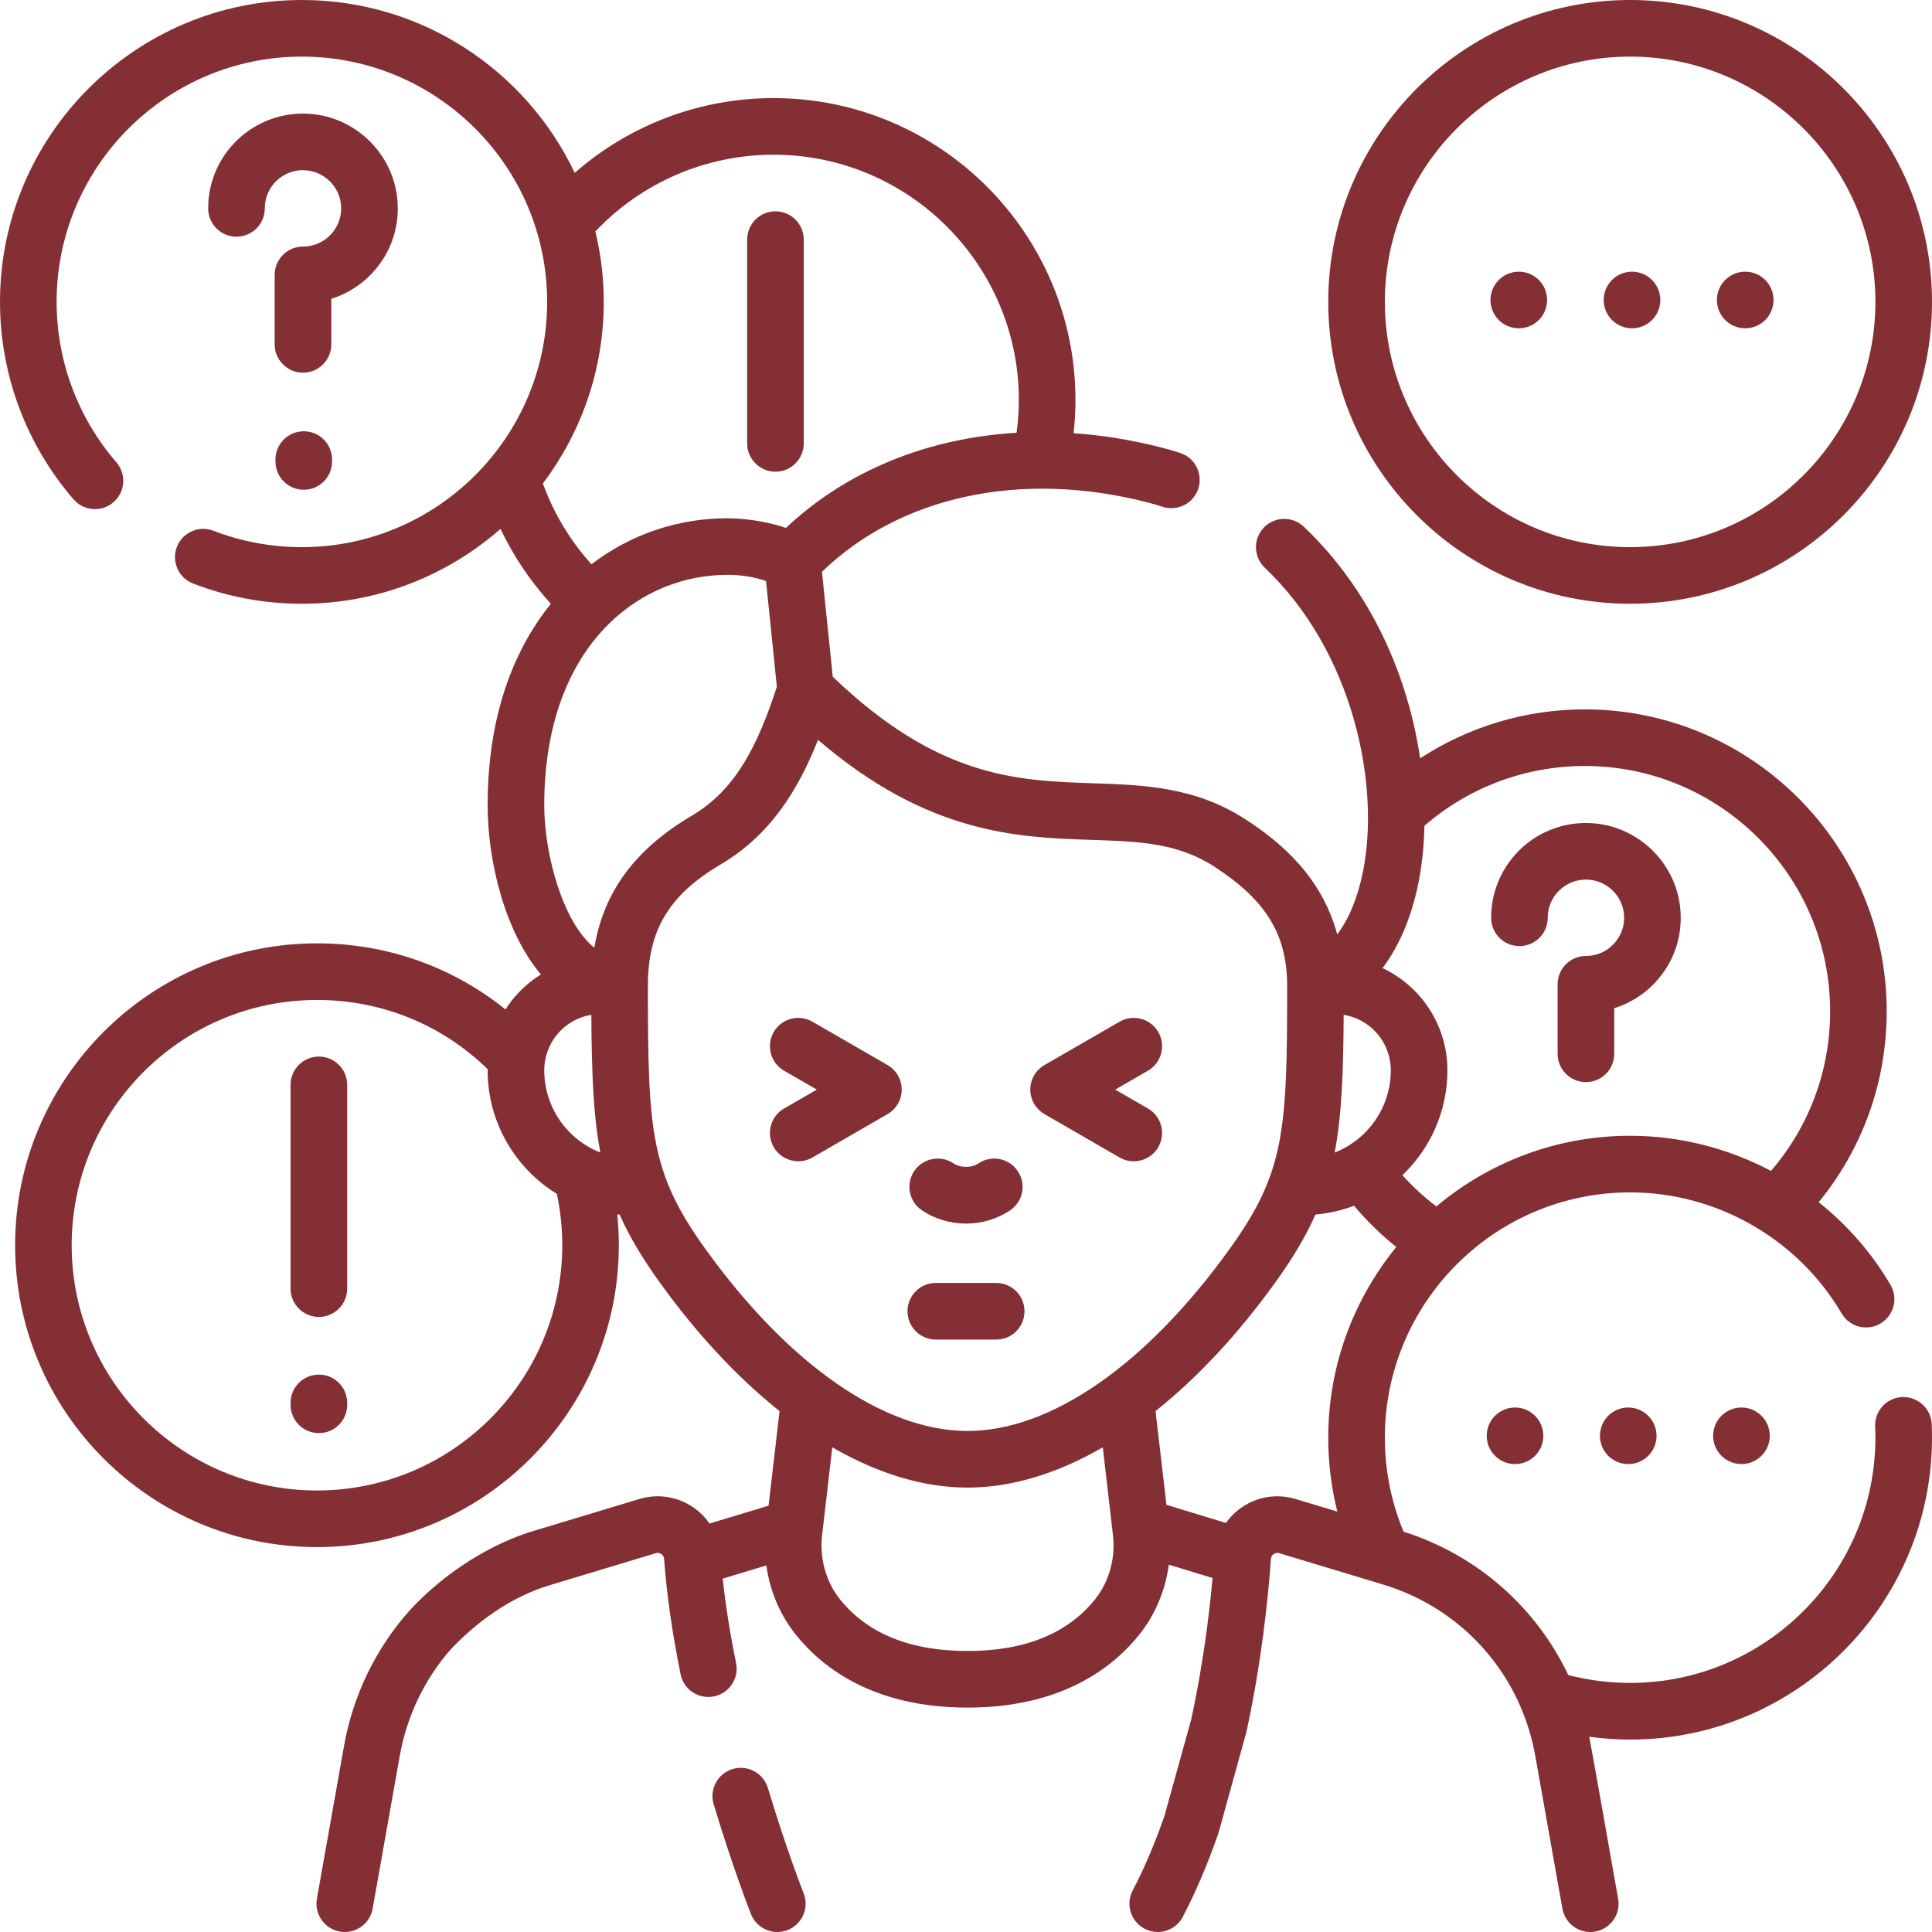
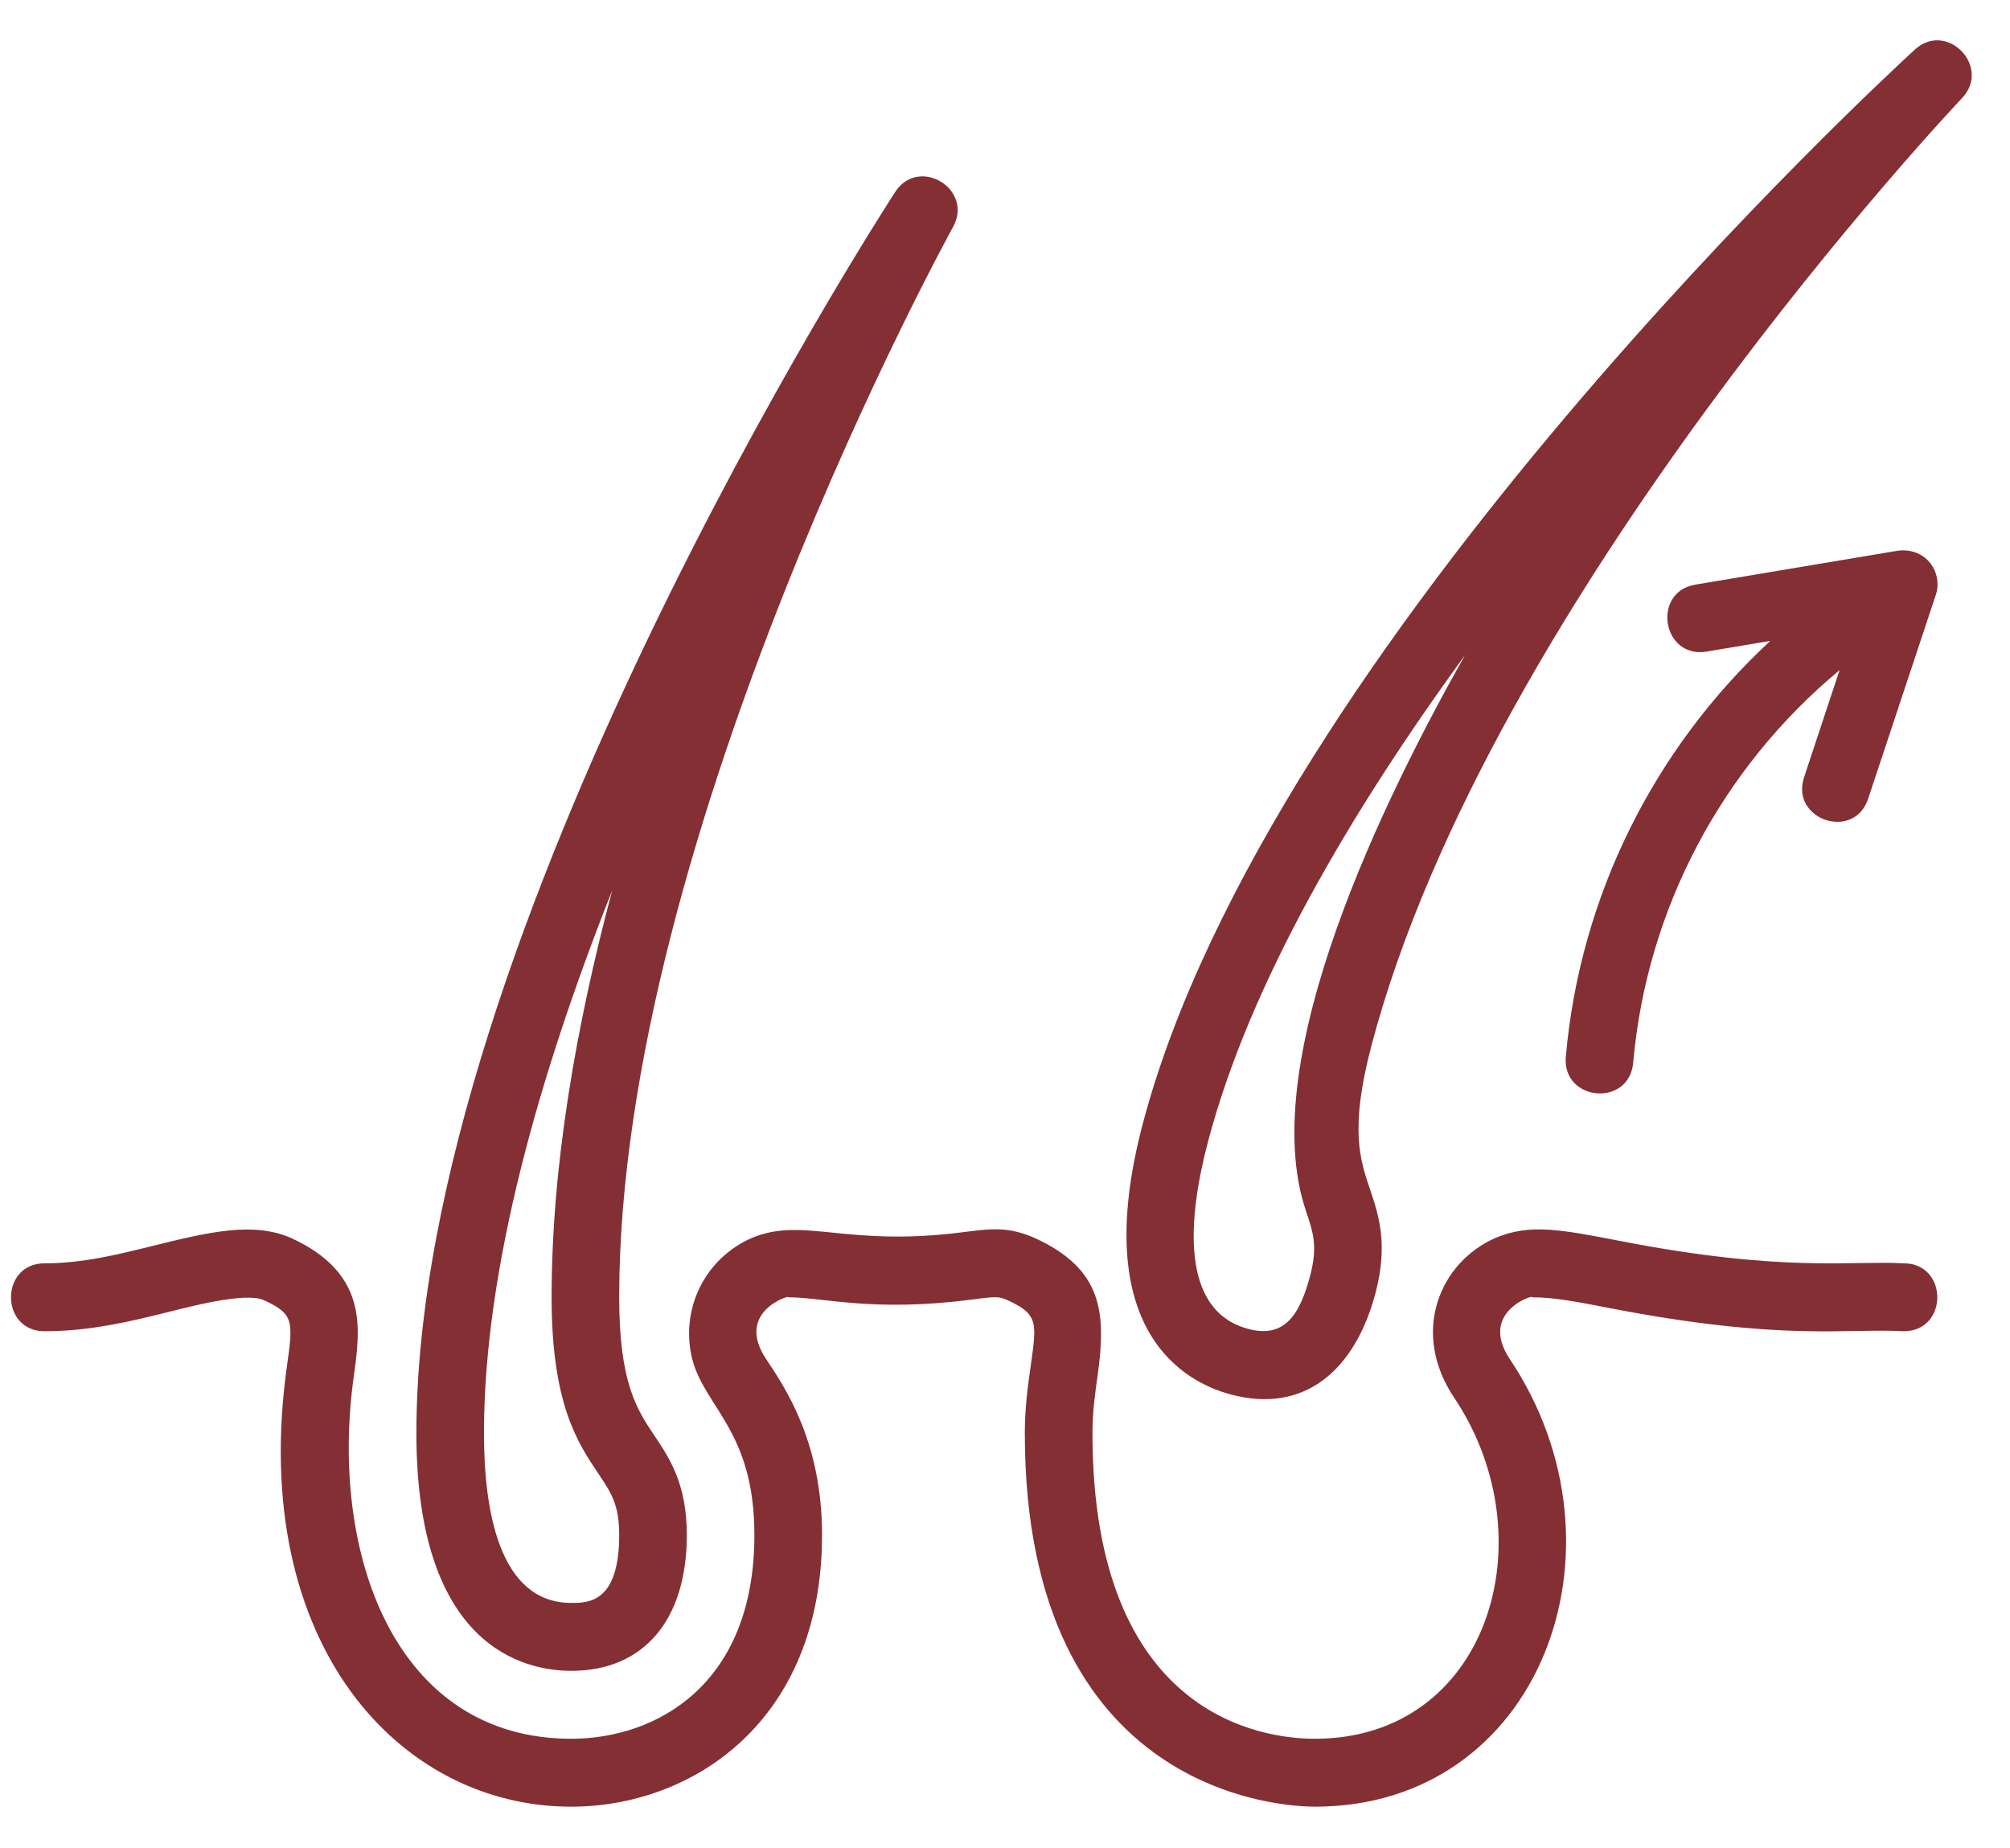
- <svg xmlns="http://www.w3.org/2000/svg" width="40" height="40" viewBox="0 0 40 40" fill="none">
-   <path d="M31.458 19.588C31.782 19.588 32.044 19.325 32.044 19.002C32.044 18.964 32.047 18.927 32.052 18.891C32.106 18.501 32.442 18.211 32.835 18.211C32.841 18.211 32.846 18.211 32.852 18.211C33.264 18.219 33.603 18.548 33.625 18.959C33.636 19.178 33.559 19.387 33.408 19.546C33.257 19.705 33.054 19.792 32.835 19.792C32.511 19.792 32.249 20.055 32.249 20.378V21.818C32.249 22.142 32.511 22.404 32.835 22.404C33.159 22.404 33.421 22.142 33.421 21.818V20.874C33.737 20.775 34.027 20.596 34.258 20.353C34.633 19.958 34.823 19.442 34.795 18.898C34.742 17.877 33.899 17.06 32.875 17.04C31.879 17.018 31.029 17.746 30.891 18.729C30.879 18.818 30.872 18.91 30.872 19.002C30.872 19.325 31.135 19.588 31.458 19.588Z" fill="#832F34" />
-   <path d="M16.055 9.766C16.378 9.766 16.641 9.503 16.641 9.18V4.961C16.641 4.637 16.378 4.375 16.055 4.375C15.731 4.375 15.469 4.637 15.469 4.961V9.18C15.469 9.503 15.731 9.766 16.055 9.766Z" fill="#832F34" />
-   <path d="M33.75 12.5C37.196 12.5 40 9.696 40 6.25C40 2.804 37.196 0 33.75 0C30.304 0 27.5 2.804 27.5 6.25C27.5 9.696 30.304 12.5 33.75 12.5ZM33.75 1.172C36.55 1.172 38.828 3.45 38.828 6.25C38.828 9.05 36.55 11.328 33.75 11.328C30.95 11.328 28.672 9.05 28.672 6.25C28.672 3.45 30.95 1.172 33.75 1.172Z" fill="#832F34" />
-   <path d="M8.233 4.211C8.18 3.189 7.336 2.373 6.313 2.352C6.299 2.352 6.286 2.352 6.273 2.352C5.296 2.352 4.464 3.071 4.329 4.041C4.316 4.131 4.31 4.223 4.31 4.314C4.31 4.638 4.572 4.9 4.896 4.9C5.22 4.9 5.482 4.638 5.482 4.314C5.482 4.277 5.485 4.24 5.49 4.203C5.544 3.813 5.879 3.523 6.273 3.523C6.278 3.523 6.284 3.524 6.289 3.524C6.701 3.532 7.041 3.86 7.062 4.271C7.074 4.491 6.997 4.699 6.846 4.858C6.695 5.017 6.491 5.105 6.273 5.105C5.949 5.105 5.687 5.367 5.687 5.691V7.13C5.687 7.454 5.949 7.716 6.273 7.716C6.596 7.716 6.859 7.454 6.859 7.13V6.187C7.175 6.087 7.465 5.909 7.696 5.665C8.07 5.271 8.261 4.754 8.233 4.211Z" fill="#832F34" />
-   <path d="M6.289 8.929C5.966 8.929 5.703 9.191 5.703 9.515V9.554C5.703 9.878 5.966 10.14 6.289 10.14C6.613 10.14 6.875 9.878 6.875 9.554V9.515C6.875 9.191 6.613 8.929 6.289 8.929Z" fill="#832F34" />
-   <path d="M6.602 28.46C6.278 28.46 6.016 28.722 6.016 29.046V29.085C6.016 29.409 6.278 29.671 6.602 29.671C6.926 29.671 7.188 29.409 7.188 29.085V29.046C7.188 28.722 6.926 28.46 6.602 28.46Z" fill="#832F34" />
-   <path d="M6.602 27.266C6.925 27.266 7.188 27.003 7.188 26.68V22.461C7.188 22.137 6.925 21.875 6.602 21.875C6.278 21.875 6.016 22.137 6.016 22.461V26.68C6.016 27.003 6.278 27.266 6.602 27.266Z" fill="#832F34" />
-   <path d="M39.383 28.924C39.059 28.939 38.809 29.212 38.823 29.535C38.826 29.612 38.828 29.689 38.828 29.765C38.828 32.566 36.55 34.843 33.75 34.843C33.316 34.843 32.886 34.788 32.47 34.68C31.803 33.278 30.586 32.197 29.059 31.711C28.803 31.095 28.672 30.442 28.672 29.765C28.672 26.965 30.95 24.687 33.75 24.687C35.542 24.687 37.221 25.648 38.13 27.195C38.294 27.474 38.654 27.567 38.932 27.402C39.211 27.238 39.305 26.879 39.14 26.6C38.749 25.935 38.242 25.359 37.654 24.89C38.566 23.777 39.062 22.396 39.062 20.937C39.062 17.491 36.259 14.687 32.812 14.687C31.588 14.687 30.41 15.043 29.402 15.701C29.159 14.043 28.415 12.254 26.993 10.904C26.758 10.681 26.387 10.691 26.164 10.925C25.942 11.16 25.951 11.531 26.186 11.754C28.006 13.481 28.585 16.229 28.218 18.052C28.109 18.588 27.927 19.027 27.686 19.346C27.356 18.127 26.488 17.422 25.8 16.972C24.753 16.288 23.678 16.252 22.638 16.217C21.058 16.164 19.426 16.108 17.241 14.011L17.018 11.838C18.641 10.27 21.133 9.731 23.744 10.398C23.855 10.426 23.966 10.458 24.073 10.493C24.381 10.592 24.711 10.423 24.81 10.115C24.909 9.807 24.74 9.476 24.432 9.377C24.302 9.335 24.168 9.297 24.034 9.262C23.425 9.107 22.821 9.01 22.228 8.969C22.253 8.741 22.266 8.511 22.266 8.281C22.266 4.835 19.462 2.031 16.016 2.031C14.488 2.031 13.032 2.586 11.899 3.579C10.896 1.465 8.741 0 6.25 0C2.804 0 7.62939e-05 2.804 7.62939e-05 6.25C7.62939e-05 7.752 0.541 9.204 1.523 10.338C1.734 10.583 2.104 10.61 2.349 10.398C2.594 10.186 2.62 9.816 2.409 9.571C1.611 8.65 1.172 7.47 1.172 6.25C1.172 3.45 3.45 1.172 6.25 1.172C9.05 1.172 11.328 3.45 11.328 6.25C11.328 9.05 9.05 11.328 6.25 11.328C5.619 11.328 5.003 11.214 4.42 10.989C4.118 10.872 3.779 11.022 3.662 11.324C3.545 11.626 3.696 11.965 3.997 12.081C4.716 12.359 5.474 12.5 6.25 12.5C7.824 12.5 9.263 11.914 10.363 10.95C10.63 11.514 10.981 12.037 11.405 12.5C10.743 13.32 10.096 14.64 10.096 16.668C10.096 17.823 10.447 19.281 11.198 20.175C10.903 20.359 10.652 20.607 10.465 20.899C9.363 20.013 8.006 19.531 6.563 19.531C3.116 19.531 0.313 22.335 0.313 25.781C0.313 29.227 3.116 32.031 6.563 32.031C10.009 32.031 12.812 29.227 12.812 25.781C12.812 25.567 12.801 25.354 12.78 25.142C12.796 25.144 12.812 25.144 12.828 25.146C13.028 25.596 13.296 26.047 13.657 26.548C14.436 27.631 15.277 28.528 16.14 29.215L15.912 31.174L14.689 31.543C14.6 31.415 14.489 31.301 14.356 31.21C14.028 30.984 13.62 30.92 13.238 31.035L11.088 31.684C10.188 31.945 9.195 32.556 8.461 33.365C7.764 34.155 7.299 35.128 7.118 36.175L6.561 39.312C6.505 39.63 6.717 39.934 7.036 39.991C7.07 39.997 7.105 40 7.139 40C7.417 40 7.665 39.8 7.715 39.517L8.272 36.378C8.417 35.543 8.784 34.771 9.336 34.144C9.839 33.614 10.556 33.056 11.427 32.806L13.577 32.157C13.627 32.142 13.667 32.159 13.692 32.175C13.716 32.192 13.746 32.224 13.75 32.278C13.802 33.004 13.917 33.806 14.091 34.665C14.155 34.982 14.465 35.186 14.782 35.122C15.099 35.058 15.304 34.749 15.239 34.432C15.114 33.813 15.021 33.227 14.963 32.684L15.866 32.411C15.939 32.937 16.149 33.437 16.479 33.847C17.03 34.535 18.095 35.354 20.032 35.354C21.968 35.354 23.033 34.535 23.585 33.847C23.917 33.433 24.128 32.927 24.199 32.395L25.105 32.671C25.034 33.454 24.903 34.489 24.665 35.591L24.108 37.599C23.912 38.163 23.691 38.683 23.45 39.142C23.3 39.429 23.412 39.783 23.698 39.933C23.785 39.978 23.878 40 23.969 40C24.18 40 24.384 39.885 24.489 39.685C24.759 39.169 25.005 38.591 25.222 37.965C25.226 37.954 25.229 37.942 25.233 37.93L25.798 35.887C25.801 35.877 25.804 35.866 25.806 35.856C26.114 34.438 26.252 33.128 26.313 32.278C26.317 32.224 26.347 32.192 26.371 32.175C26.396 32.159 26.435 32.142 26.486 32.157L28.636 32.806C30.287 33.305 31.496 34.673 31.791 36.38L32.348 39.516C32.405 39.835 32.709 40.047 33.028 39.991C33.346 39.934 33.559 39.63 33.502 39.312C33.362 38.54 33.042 36.684 32.903 35.957C33.182 35.995 33.465 36.016 33.75 36.016C37.196 36.016 40 33.212 40 29.765C40 29.672 39.998 29.578 39.994 29.484C39.98 29.161 39.705 28.912 39.383 28.924ZM37.891 20.937C37.891 22.164 37.458 23.323 36.666 24.242C35.78 23.774 34.78 23.515 33.75 23.515C32.224 23.515 30.824 24.066 29.738 24.978C29.483 24.785 29.249 24.568 29.035 24.331C29.609 23.784 29.967 23.012 29.967 22.159C29.967 21.224 29.417 20.417 28.625 20.044C28.97 19.583 29.224 18.989 29.366 18.284C29.44 17.919 29.482 17.519 29.491 17.097C30.414 16.298 31.585 15.859 32.812 15.859C35.612 15.859 37.891 18.137 37.891 20.937ZM27.819 21.011C28.371 21.099 28.795 21.579 28.795 22.159C28.795 22.933 28.312 23.597 27.633 23.862C27.78 23.09 27.813 22.204 27.819 21.011ZM12.5 6.25C12.5 5.748 12.439 5.26 12.326 4.792C13.285 3.779 14.614 3.203 16.016 3.203C18.816 3.203 21.094 5.481 21.094 8.281C21.094 8.509 21.077 8.736 21.047 8.96C19.204 9.068 17.532 9.744 16.272 10.93C16.005 10.835 15.532 10.731 15.061 10.73C14.034 10.73 13.055 11.064 12.245 11.682C11.804 11.194 11.463 10.626 11.24 10.009C12.03 8.962 12.5 7.66 12.5 6.25ZM12.599 12.923C13.27 12.257 14.155 11.895 15.088 11.902C15.362 11.904 15.616 11.946 15.86 12.029L16.084 14.219C15.689 15.434 15.229 16.354 14.326 16.886C13.155 17.577 12.499 18.458 12.305 19.622C11.659 19.105 11.268 17.7 11.268 16.668C11.268 15.082 11.728 13.787 12.599 12.923ZM11.268 22.159C11.268 21.579 11.691 21.099 12.243 21.011C12.25 22.204 12.283 23.09 12.43 23.862C11.751 23.597 11.268 22.933 11.268 22.159ZM11.641 25.781C11.641 28.581 9.363 30.859 6.563 30.859C3.762 30.859 1.484 28.581 1.484 25.781C1.484 22.981 3.762 20.703 6.563 20.703C7.899 20.703 9.145 21.21 10.096 22.135C10.096 22.143 10.096 22.151 10.096 22.159C10.096 23.24 10.67 24.19 11.529 24.718C11.603 25.065 11.641 25.422 11.641 25.781ZM14.608 25.863C13.461 24.27 13.414 23.417 13.414 20.409C13.414 19.256 13.851 18.528 14.922 17.896C15.959 17.284 16.534 16.335 16.936 15.318C19.215 17.275 21.076 17.338 22.599 17.389C23.597 17.422 24.386 17.448 25.159 17.954C26.217 18.645 26.649 19.357 26.649 20.409C26.649 23.418 26.602 24.27 25.455 25.863C23.733 28.255 21.757 29.627 20.031 29.627C18.306 29.627 16.329 28.255 14.608 25.863ZM22.671 33.114C22.102 33.823 21.213 34.182 20.032 34.182C18.849 34.182 17.962 33.823 17.392 33.114C17.1 32.75 16.964 32.263 17.021 31.778L17.232 29.965C18.174 30.51 19.123 30.799 20.032 30.799C20.941 30.799 21.89 30.51 22.832 29.965L23.042 31.779C23.099 32.263 22.963 32.749 22.671 33.114ZM25.707 31.21C25.578 31.299 25.47 31.407 25.382 31.531L24.15 31.156L23.924 29.215C24.787 28.528 25.627 27.631 26.406 26.548C26.767 26.047 27.035 25.597 27.235 25.146C27.514 25.122 27.782 25.059 28.034 24.964C28.298 25.277 28.59 25.562 28.909 25.818C28.029 26.895 27.5 28.269 27.5 29.766C27.5 30.288 27.563 30.8 27.688 31.296L26.825 31.036C26.443 30.92 26.035 30.984 25.707 31.21Z" fill="#832F34" />
-   <path d="M15.898 37.018C15.804 36.708 15.477 36.533 15.168 36.626C14.858 36.719 14.682 37.046 14.776 37.356C15.175 38.682 15.533 39.591 15.548 39.629C15.639 39.859 15.86 40 16.093 40C16.165 40 16.238 39.987 16.308 39.959C16.61 39.84 16.757 39.499 16.638 39.198C16.634 39.189 16.283 38.297 15.898 37.018Z" fill="#832F34" />
-   <path d="M21.624 23.066L23.18 23.965C23.273 24.018 23.373 24.043 23.473 24.043C23.675 24.043 23.872 23.938 23.981 23.75C24.143 23.47 24.047 23.111 23.766 22.95L23.089 22.559L23.766 22.168C24.047 22.006 24.143 21.647 23.981 21.367C23.819 21.087 23.46 20.991 23.18 21.153L21.624 22.051C21.443 22.156 21.331 22.349 21.331 22.559C21.331 22.768 21.443 22.961 21.624 23.066Z" fill="#832F34" />
-   <path d="M18.376 22.051L16.82 21.153C16.54 20.991 16.181 21.087 16.019 21.367C15.857 21.648 15.954 22.006 16.234 22.168L16.911 22.559L16.234 22.95C15.954 23.111 15.857 23.47 16.019 23.75C16.128 23.938 16.325 24.043 16.527 24.043C16.627 24.043 16.728 24.018 16.82 23.965L18.376 23.066C18.557 22.961 18.669 22.768 18.669 22.559C18.669 22.349 18.557 22.156 18.376 22.051Z" fill="#832F34" />
-   <path d="M21.211 27.148C21.211 26.825 20.949 26.562 20.625 26.562H19.375C19.051 26.562 18.789 26.825 18.789 27.148C18.789 27.472 19.051 27.734 19.375 27.734H20.625C20.949 27.734 21.211 27.472 21.211 27.148Z" fill="#832F34" />
-   <path d="M19.089 25.06C19.361 25.242 19.681 25.333 20 25.333C20.319 25.333 20.638 25.242 20.911 25.06C21.18 24.881 21.253 24.517 21.073 24.248C20.894 23.979 20.53 23.906 20.261 24.085C20.112 24.184 19.888 24.184 19.739 24.085C19.47 23.906 19.106 23.979 18.926 24.248C18.747 24.517 18.82 24.881 19.089 25.06Z" fill="#832F34" />
-   <path d="M31.445 6.797C31.769 6.797 32.031 6.535 32.031 6.211C32.031 5.887 31.769 5.625 31.445 5.625C31.122 5.625 30.859 5.887 30.859 6.211C30.859 6.535 31.122 6.797 31.445 6.797Z" fill="#832F34" />
-   <path d="M36.133 6.797C36.456 6.797 36.719 6.535 36.719 6.211C36.719 5.887 36.456 5.625 36.133 5.625C35.809 5.625 35.547 5.887 35.547 6.211C35.547 6.535 35.809 6.797 36.133 6.797Z" fill="#832F34" />
-   <path d="M33.789 6.797C34.112 6.797 34.375 6.535 34.375 6.211C34.375 5.887 34.112 5.625 33.789 5.625C33.465 5.625 33.203 5.887 33.203 6.211C33.203 6.535 33.465 6.797 33.789 6.797Z" fill="#832F34" />
-   <path d="M31.367 30.312C31.691 30.312 31.953 30.05 31.953 29.727C31.953 29.403 31.691 29.141 31.367 29.141C31.043 29.141 30.781 29.403 30.781 29.727C30.781 30.05 31.043 30.312 31.367 30.312Z" fill="#832F34" />
-   <path d="M36.055 30.312C36.378 30.312 36.641 30.05 36.641 29.727C36.641 29.403 36.378 29.141 36.055 29.141C35.731 29.141 35.469 29.403 35.469 29.727C35.469 30.05 35.731 30.312 36.055 30.312Z" fill="#832F34" />
-   <path d="M33.711 30.312C34.034 30.312 34.297 30.05 34.297 29.727C34.297 29.403 34.034 29.141 33.711 29.141C33.387 29.141 33.125 29.403 33.125 29.727C33.125 30.05 33.387 30.312 33.711 30.312Z" fill="#832F34" />
+ <svg xmlns="http://www.w3.org/2000/svg" width="37" height="34" viewBox="0 0 37 34" fill="none">
+   <path d="M10.517 30.75C11.848 30.75 12.643 29.816 12.643 28.25C12.643 27.311 12.326 26.839 12.047 26.422C11.728 25.946 11.398 25.455 11.398 23.875C11.398 15.353 17.481 4.29 17.543 4.179C17.93 3.481 16.913 2.864 16.478 3.534C16.118 4.089 7.665 17.232 7.665 26.375C7.665 30.324 9.66 30.75 10.517 30.75ZM11.27 16.385C10.607 18.869 10.154 21.452 10.154 23.875C10.154 25.836 10.631 26.548 11.014 27.12C11.254 27.477 11.398 27.692 11.398 28.25C11.398 29.5 10.825 29.5 10.517 29.5C9.188 29.5 8.909 27.8 8.909 26.375C8.909 23.339 9.931 19.765 11.27 16.385Z" fill="#832F34" />
+   <path d="M35.044 23.25C34.053 23.197 32.83 23.422 29.84 22.842C28.705 22.621 28.153 22.52 27.528 22.783C26.503 23.232 25.956 24.519 26.773 25.73C28.505 28.325 27.393 32 24.204 32C23.244 32 20.11 31.594 20.11 26.375C20.11 25.992 20.157 25.655 20.203 25.329C20.369 24.15 20.293 23.352 19.045 22.783C18.569 22.575 18.266 22.607 17.712 22.679C15.565 22.955 14.79 22.385 13.838 22.784C12.971 23.163 12.511 24.103 12.746 25.026C12.984 25.911 13.887 26.35 13.887 28.25C13.887 31.018 12.07 32 10.515 32C7.28 32 6.056 28.611 6.512 25.33C6.636 24.44 6.777 23.432 5.356 22.783C4.66 22.479 3.844 22.674 2.804 22.931C2.173 23.088 1.521 23.25 0.82 23.25C-0.003 23.25 -0.004 24.5 0.82 24.5C1.673 24.5 2.433 24.311 3.103 24.145C3.485 24.05 4.511 23.777 4.85 23.925C5.416 24.183 5.398 24.313 5.28 25.157C4.572 30.233 7.338 33.25 10.515 33.25C12.739 33.25 15.132 31.685 15.132 28.25C15.132 26.554 14.471 25.565 14.11 25.023C13.505 24.131 14.572 23.819 14.51 23.875C15.151 23.875 16.064 24.152 17.872 23.919C18.327 23.859 18.385 23.857 18.54 23.925C19.122 24.19 19.084 24.345 18.971 25.154C18.921 25.505 18.865 25.904 18.865 26.375C18.865 33.057 23.658 33.25 24.204 33.25C28.357 33.25 30.114 28.492 27.799 25.023C27.194 24.128 28.28 23.81 28.199 23.875C28.603 23.875 29.044 23.96 29.604 24.069C32.809 24.692 33.984 24.441 35.044 24.5C35.868 24.5 35.867 23.25 35.044 23.25Z" fill="#832F34" />
+   <path d="M35.248 0.913C34.764 1.356 23.359 11.859 21.033 20.694C20.03 24.508 21.825 25.438 22.643 25.66C24.024 26.037 24.95 25.199 25.32 23.797C25.558 22.892 25.377 22.354 25.216 21.879C25.033 21.335 24.843 20.774 25.245 19.245C27.415 11.008 36.029 1.899 36.116 1.807C36.666 1.229 35.836 0.375 35.248 0.913ZM24.038 22.28C24.176 22.689 24.259 22.936 24.117 23.478C23.925 24.208 23.638 24.639 22.97 24.455C21.706 24.111 21.873 22.394 22.236 21.014C23.001 18.109 24.856 14.953 26.968 12.057C25.515 14.629 23.099 19.494 24.038 22.28Z" fill="#832F34" />
+   <path d="M28.824 19.445C28.751 20.27 29.991 20.386 30.064 19.555C30.314 16.721 31.701 14.128 33.863 12.333L33.21 14.303C32.95 15.086 34.129 15.484 34.389 14.699L35.634 10.949C35.765 10.558 35.481 10.076 34.942 10.134L31.209 10.759C30.399 10.895 30.598 12.125 31.413 11.992L32.587 11.795C30.449 13.775 29.085 16.492 28.824 19.445Z" fill="#832F34" />
</svg>
